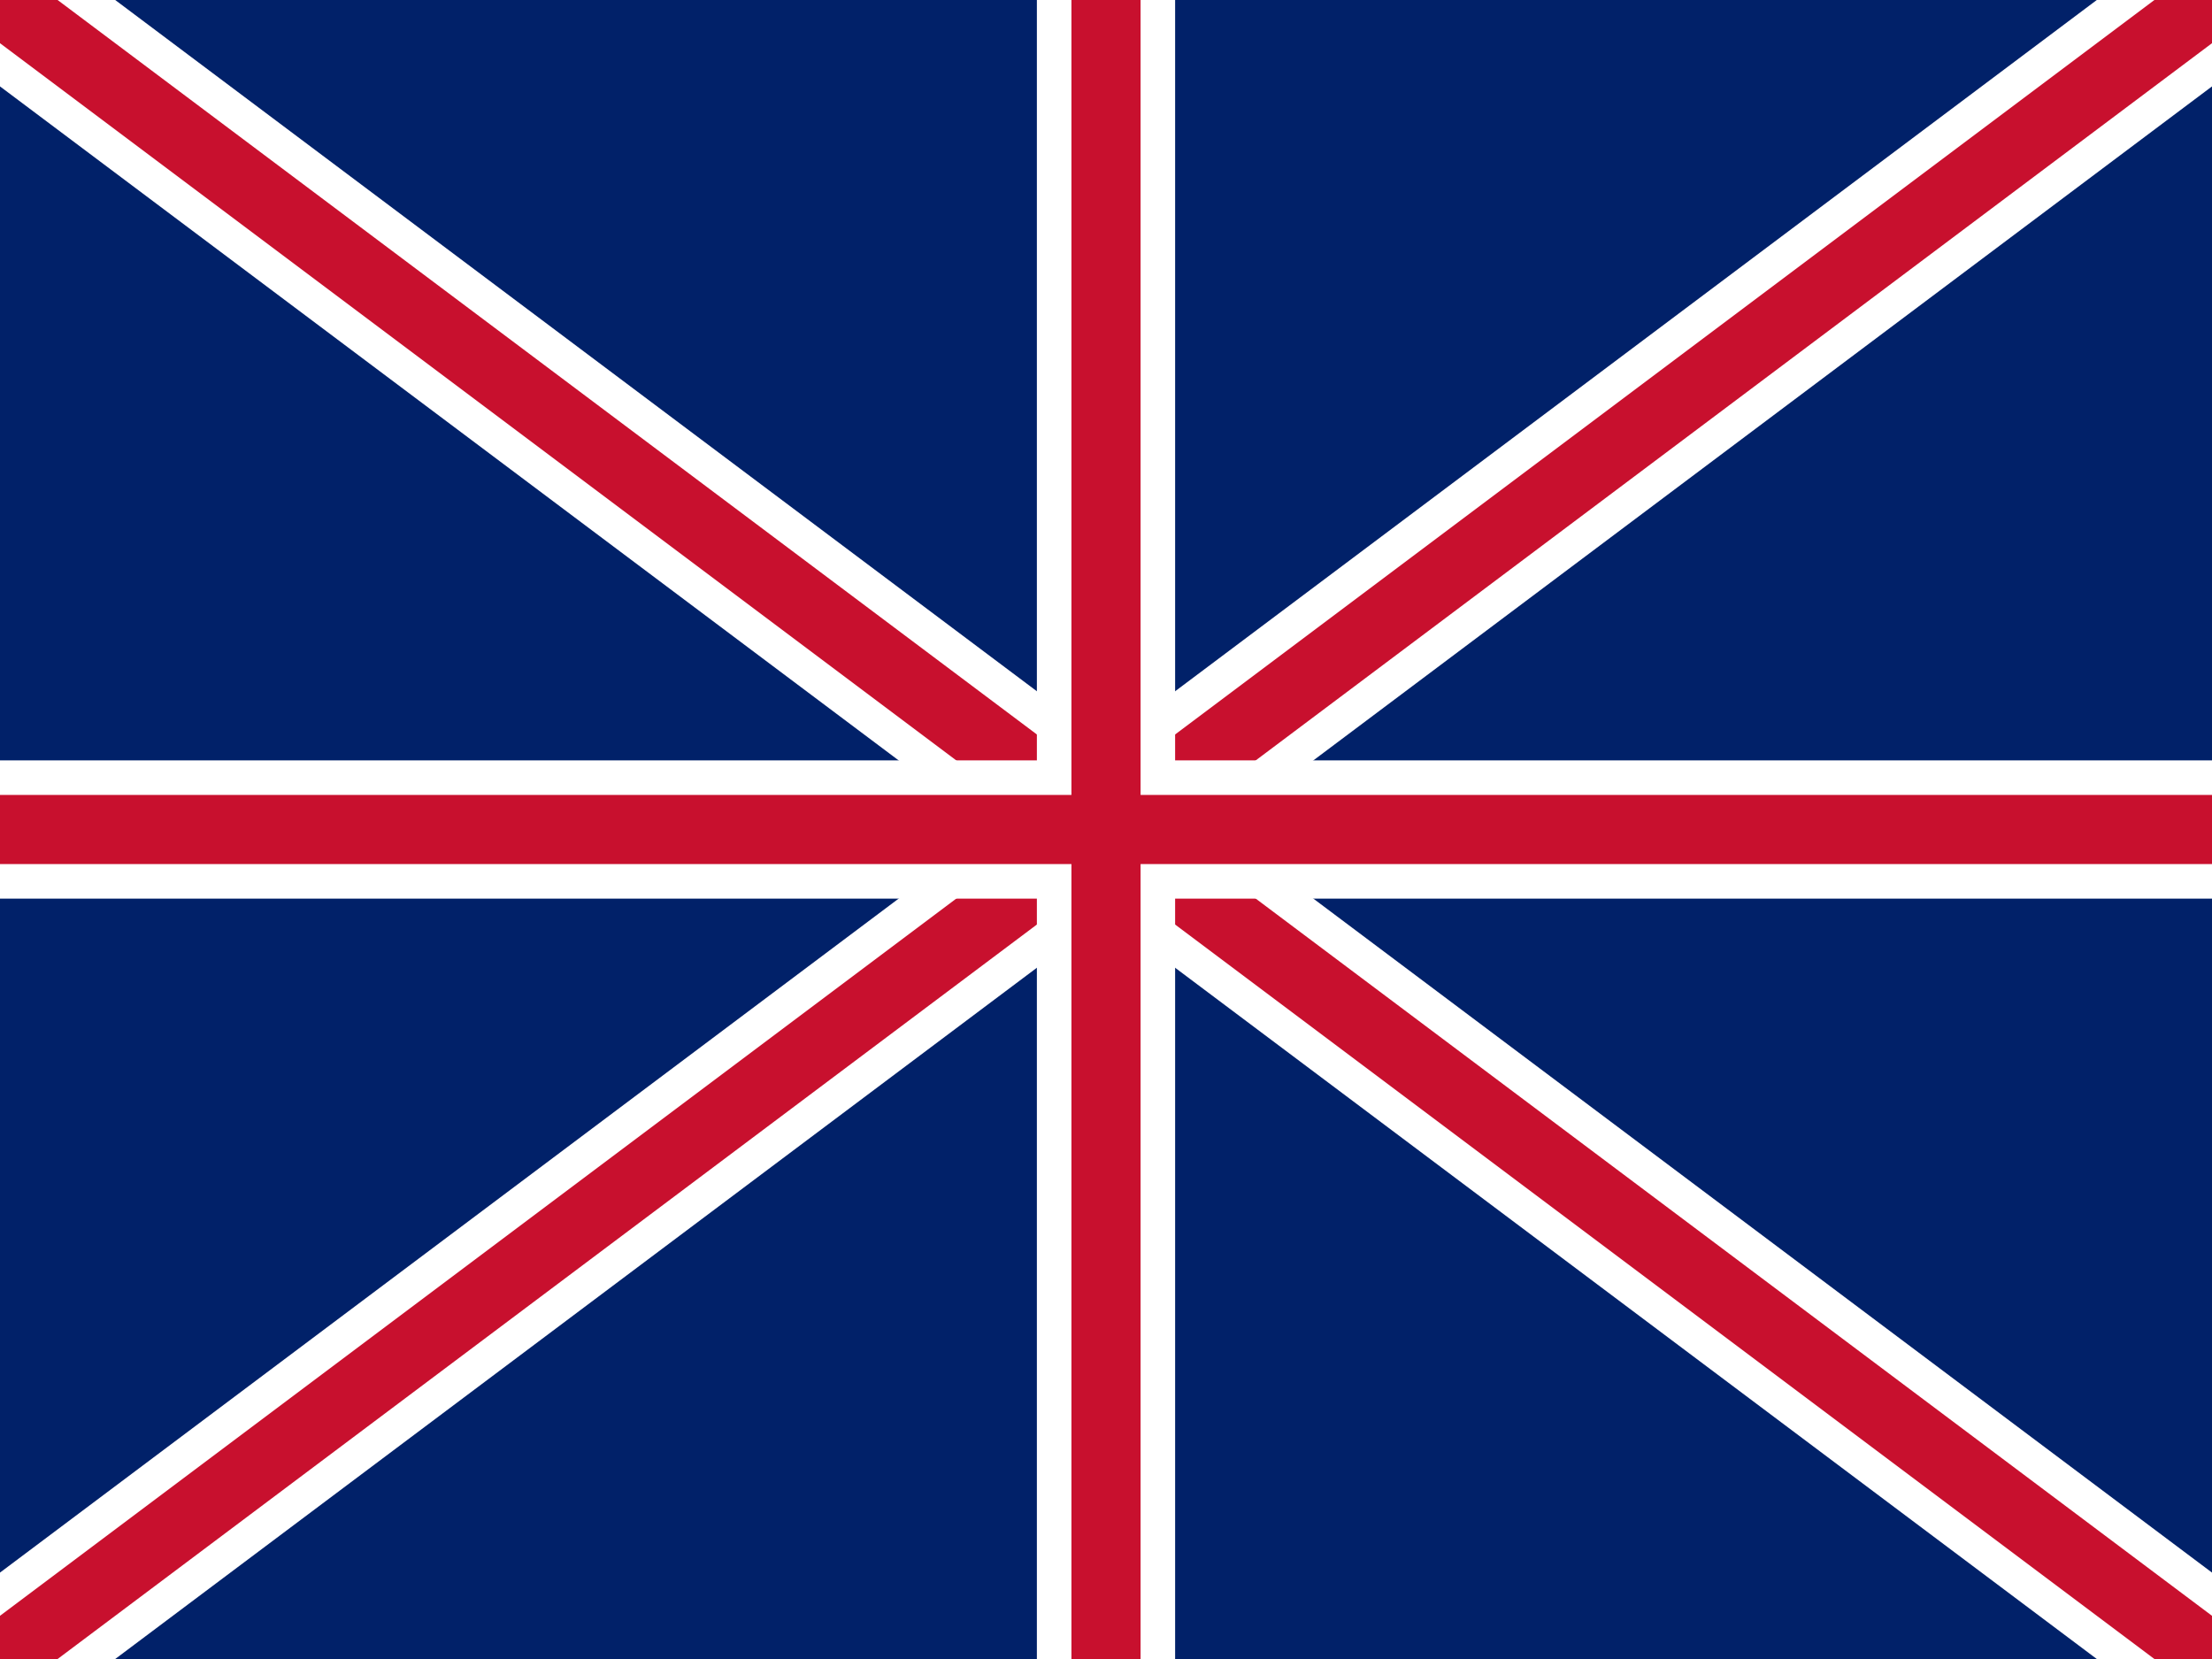
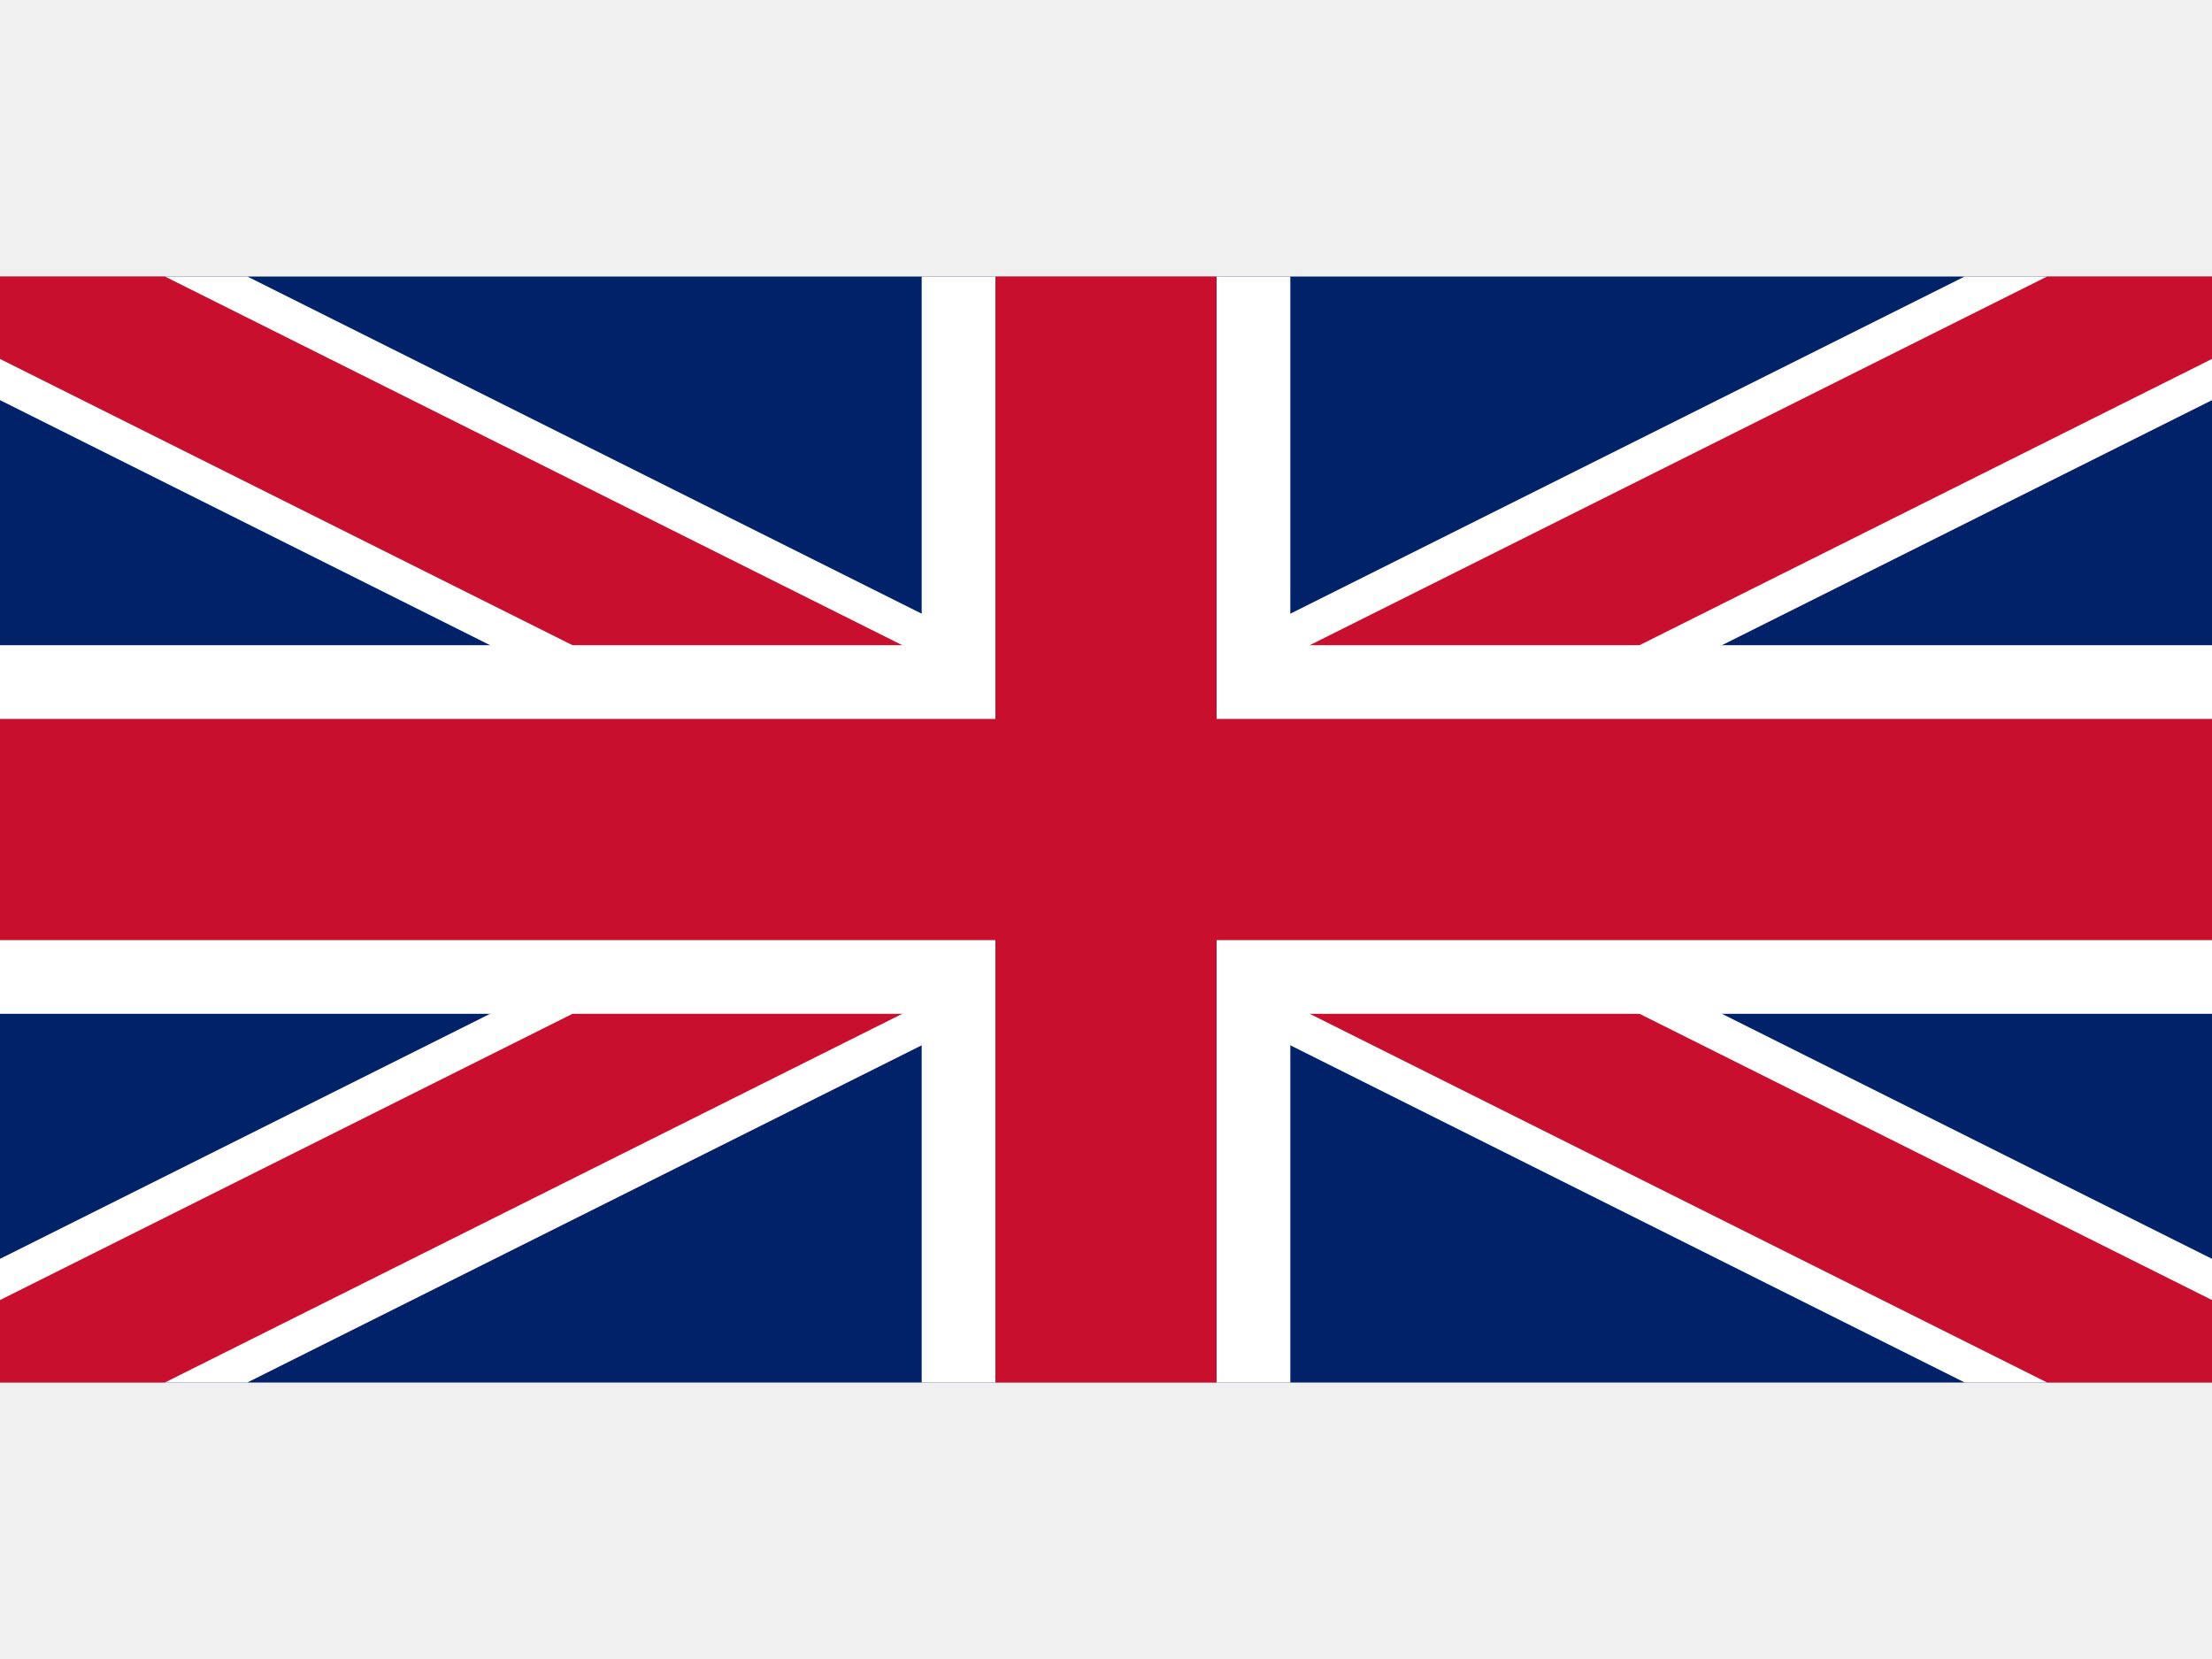
- <svg xmlns="http://www.w3.org/2000/svg" viewBox="0 0 32 24" width="32" height="24">
-   <rect width="32" height="24" fill="#012169" />
-   <g stroke-width="2">
-     <path d="M0,0L32,24M32,0L0,24" stroke="#fff" />
-     <path d="M0,0L32,24M32,0L0,24" stroke="#C8102E" stroke-width="1" />
-     <path d="M16,0V24M0,12H32" stroke="#fff" />
-     <path d="M16,0V24M0,12H32" stroke="#C8102E" stroke-width="1" />
+ <svg xmlns="http://www.w3.org/2000/svg" viewBox="0 0 60 30" width="32" height="24">
+   <clipPath id="s">
+     <path d="M0,0 v30 h60 v-30 z" />
+   </clipPath>
+   <g clip-path="url(#s)">
+     <path d="M0,0 v30 h60 v-30 z" fill="#012169" />
+     <path d="M0,0 l60,30 M60,0 l-60,30" stroke="#fff" stroke-width="6" />
+     <path d="M0,0 l60,30 M60,0 l-60,30" stroke="#C8102E" stroke-width="4" />
+     <path d="M30,0 v30 M0,15 h60" stroke="#fff" stroke-width="10" />
+     <path d="M30,0 v30 M0,15 h60" stroke="#C8102E" stroke-width="6" />
  </g>
</svg>
